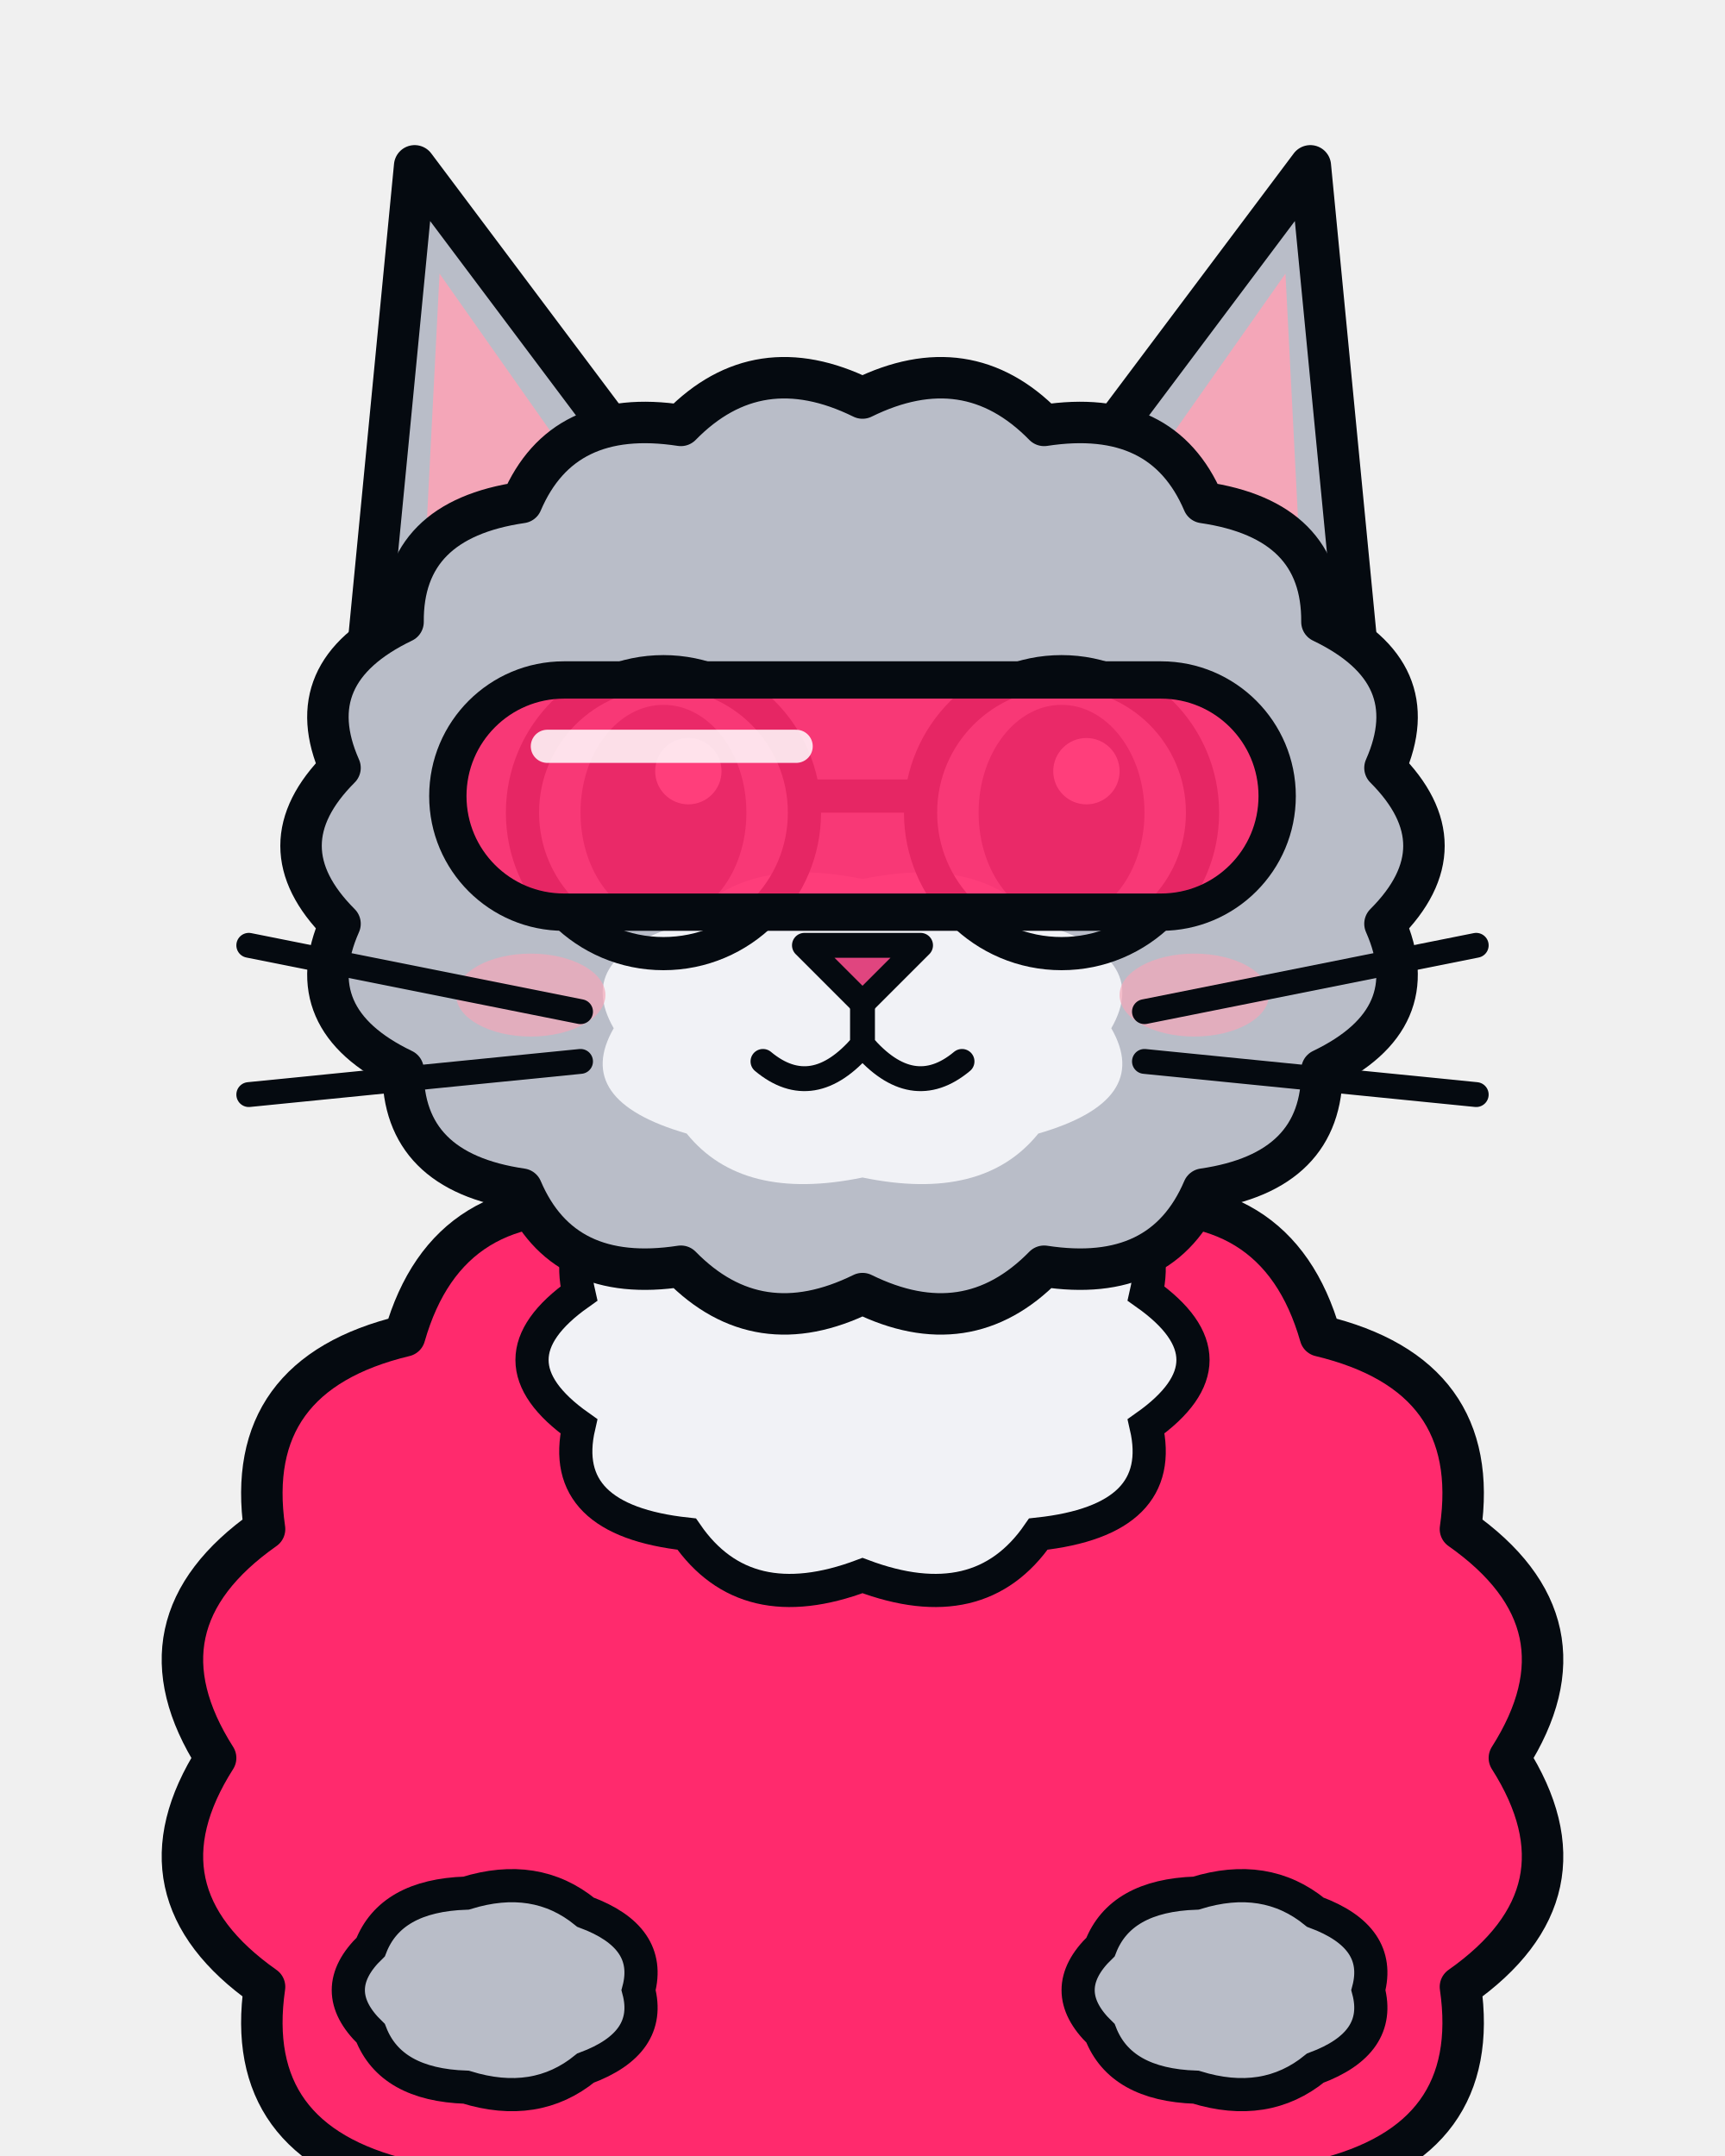
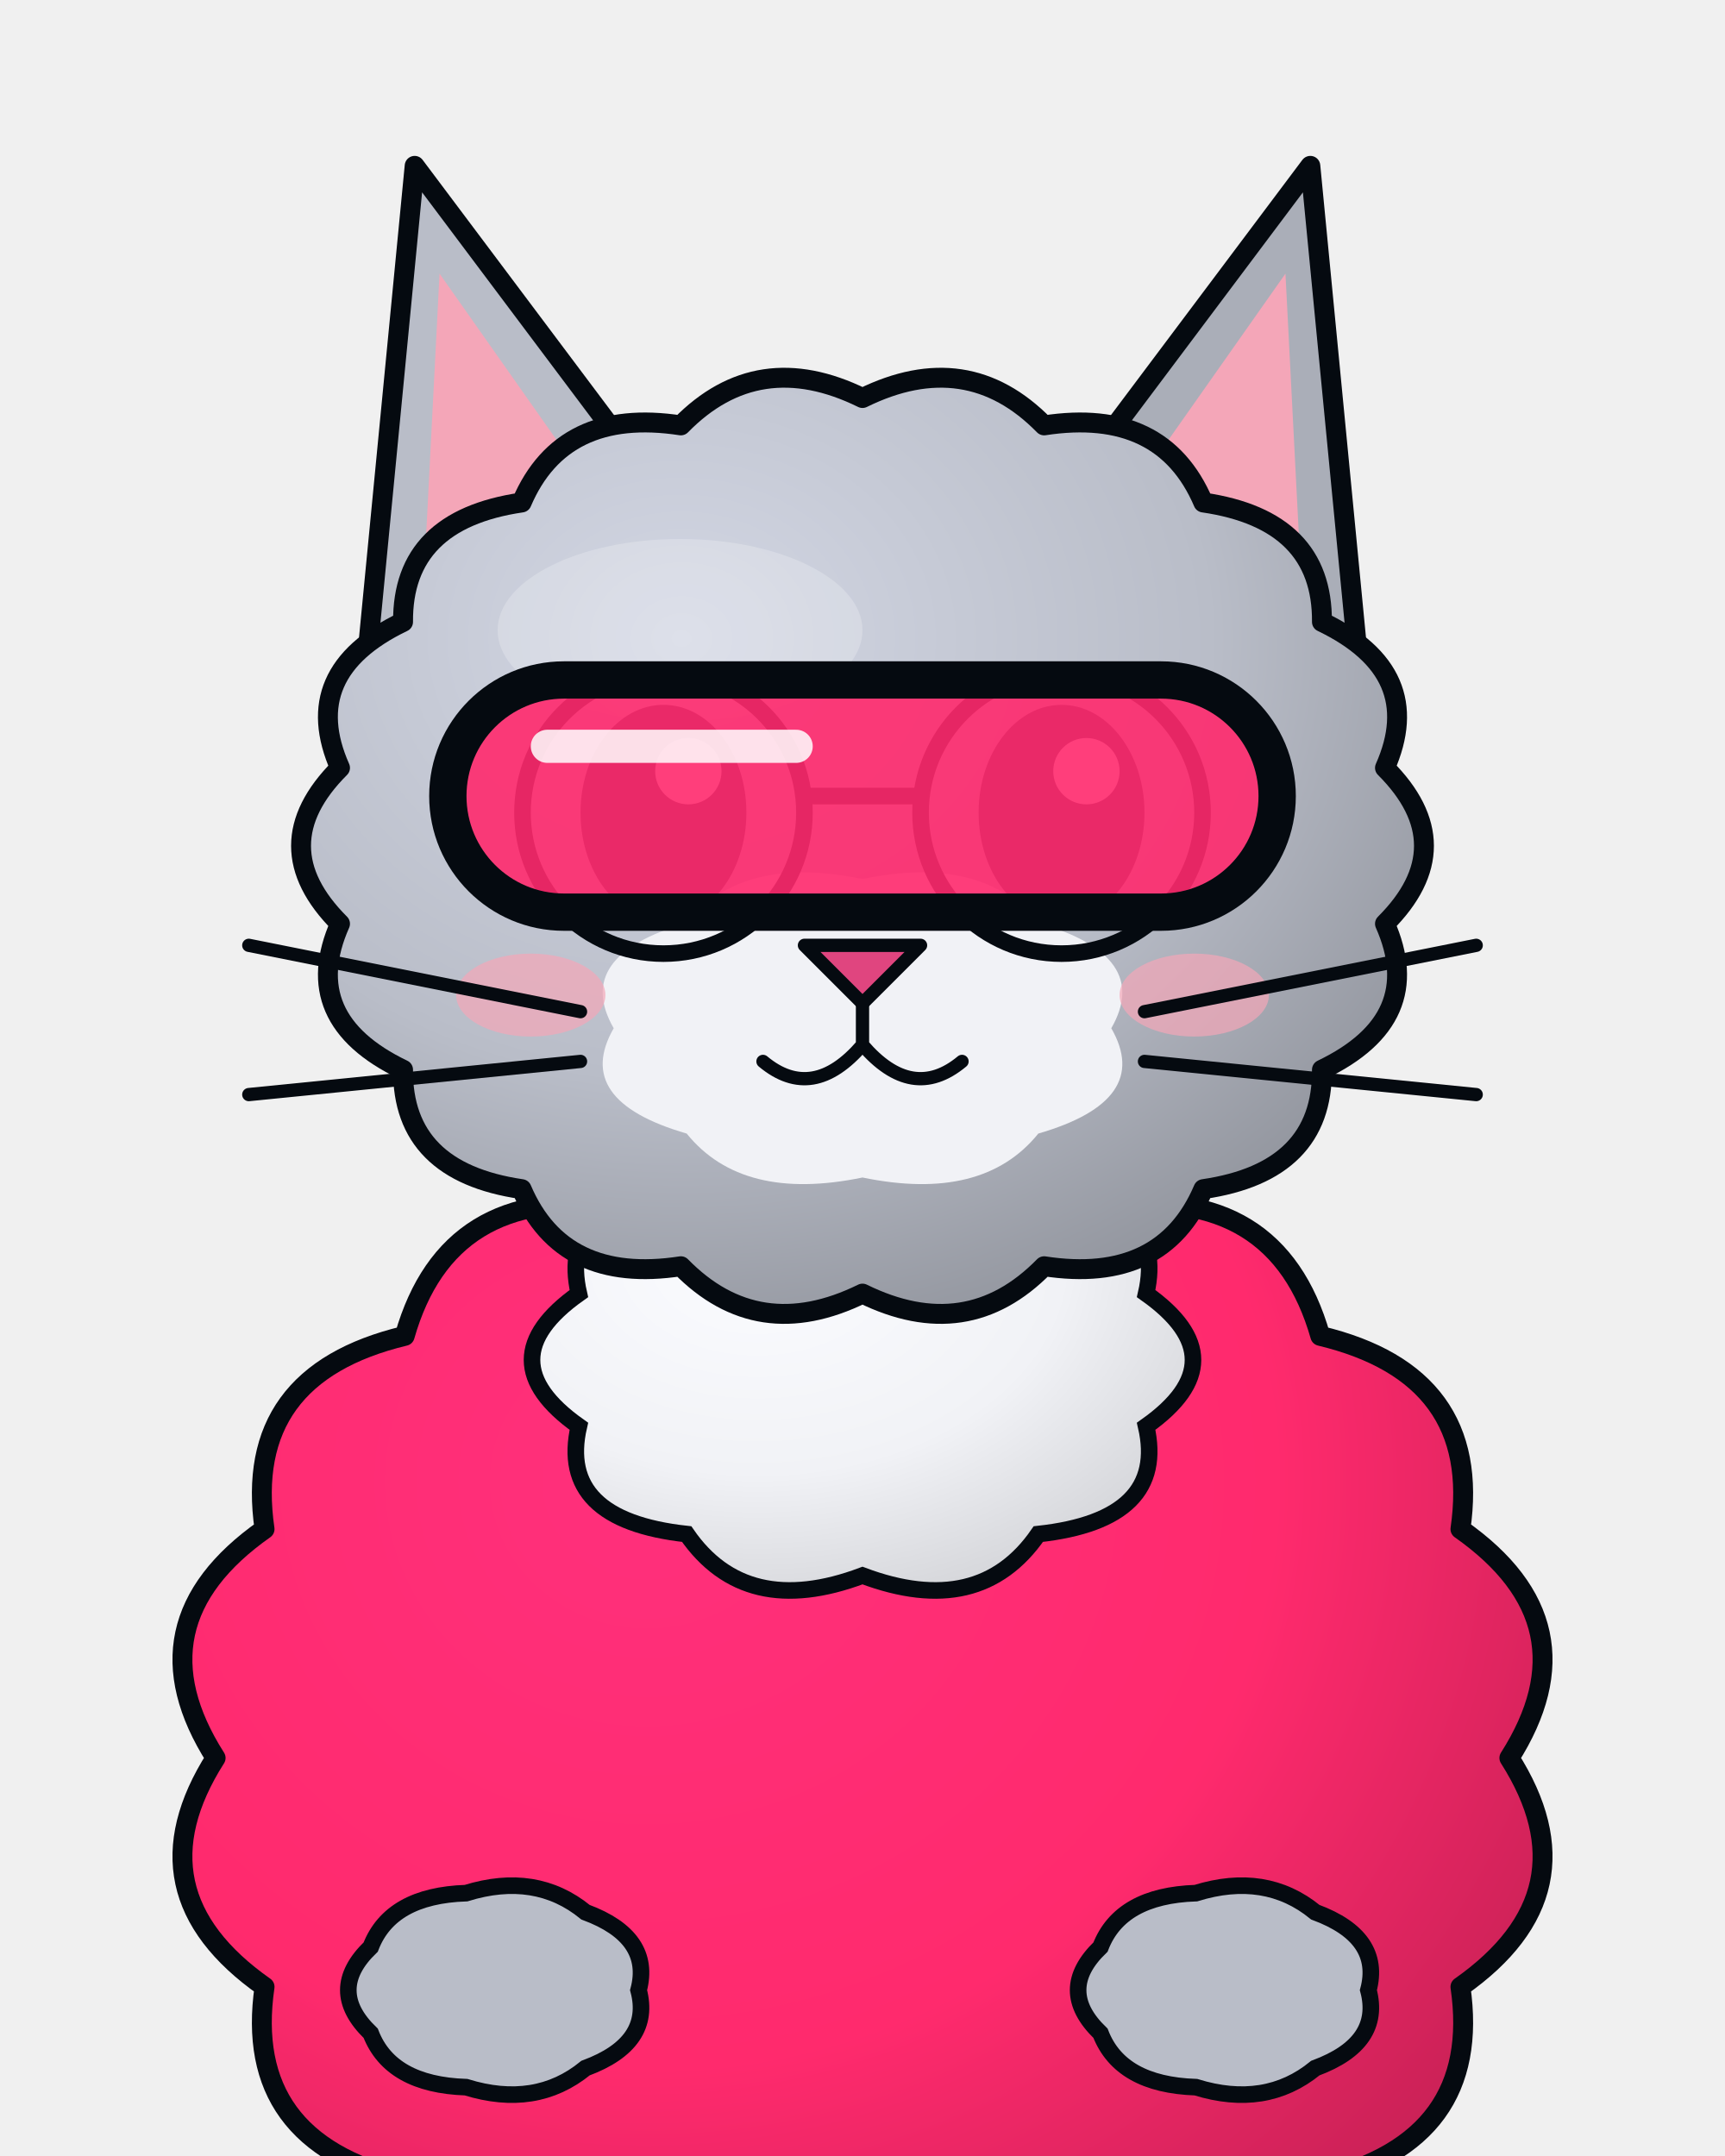
<svg xmlns="http://www.w3.org/2000/svg" viewBox="-104 -252 208 260">
-   <path d="M78.0 -40.0 Q88.3 -23.8 72.1 -12.4 Q74.8 6.2 55.2 10.9 Q50.0 29.1 29.8 26.5 Q17.6 41.5 0.0 32.0 Q-17.6 41.5 -29.8 26.5 Q-50.0 29.1 -55.2 10.9 Q-74.8 6.2 -72.1 -12.4 Q-88.3 -23.8 -78.0 -40.0 Q-88.3 -56.2 -72.1 -67.6 Q-74.8 -86.2 -55.2 -90.9 Q-50.0 -109.1 -29.8 -106.5 Q-17.6 -121.5 -0.0 -112.0 Q17.6 -121.5 29.8 -106.5 Q50.0 -109.1 55.2 -90.9 Q74.8 -86.2 72.1 -67.6 Q88.3 -56.2 78.0 -40.0Z" fill="#ff2a6d" stroke="#050a10" stroke-width="5" stroke-linejoin="round" />
-   <path d="M34.2 -80.0 Q36.8 -68.7 21.2 -67.0 Q14.1 -56.7 0.0 -62.0 Q-14.1 -56.7 -21.2 -67.0 Q-36.8 -68.7 -34.2 -80.0 Q-45.5 -88.0 -34.2 -96.0 Q-36.8 -107.3 -21.2 -109.0 Q-14.1 -119.3 -0.0 -114.0 Q14.1 -119.3 21.2 -109.0 Q36.8 -107.3 34.2 -96.0 Q45.5 -88.0 34.2 -80.0Z" fill="#f1f2f6" stroke="#050a10" stroke-width="4" />
-   <path d="M-24 -192 L-54 -232 L-60 -170Z" fill="#b9bdc8" stroke="#050a10" stroke-width="5" stroke-linejoin="round" />
+   <defs>
+     <radialGradient id="ocyberpunkgrey06640" cx=".34" cy=".28" r=".85">
+       <stop offset="0" stop-color="#ff307c" />
+       <stop offset=".55" stop-color="#ff2a6d" />
+       <stop offset="1" stop-color="#bd1f51" />
+     </radialGradient>
+     <radialGradient id="fcyberpunkgrey06640" cx=".34" cy=".28" r=".85">
+       <stop offset="0" stop-color="#d3d7e4" />
+       <stop offset=".55" stop-color="#b9bdc8" />
+       <stop offset="1" stop-color="#898c94" />
+     </radialGradient>
+     <radialGradient id="bcyberpunkgrey06640" cx=".34" cy=".28" r=".85">
+       <stop offset="0" stop-color="#fbfcff" />
+       <stop offset=".55" stop-color="#f1f2f6" />
+       <stop offset="1" stop-color="#cfd0d4" />
+     </radialGradient>
+   </defs>
+   <ellipse cx="6" cy="34" rx="78" ry="16" fill="#000" opacity=".16" />
+   <path d="M78.0 -40.0 Q88.3 -23.8 72.1 -12.4 Q74.8 6.2 55.2 10.9 Q50.0 29.1 29.8 26.5 Q17.6 41.5 0.0 32.0 Q-17.6 41.5 -29.8 26.5 Q-50.0 29.1 -55.2 10.9 Q-74.8 6.2 -72.1 -12.4 Q-88.3 -23.8 -78.0 -40.0 Q-88.3 -56.2 -72.1 -67.6 Q-74.8 -86.2 -55.2 -90.9 Q-50.0 -109.1 -29.8 -106.5 Q-17.6 -121.5 -0.0 -112.0 Q17.6 -121.5 29.8 -106.5 Q50.0 -109.1 55.2 -90.9 Q74.8 -86.2 72.1 -67.6 Q88.3 -56.2 78.0 -40.0Z" fill="url(#ocyberpunkgrey06640)" stroke="#050a10" stroke-width="2.4" stroke-linejoin="round" />
+   <path d="M34.2 -80.0 Q36.8 -68.7 21.2 -67.0 Q14.1 -56.7 0.0 -62.0 Q-14.1 -56.7 -21.2 -67.0 Q-36.8 -68.7 -34.2 -80.0 Q-45.5 -88.0 -34.2 -96.0 Q-36.8 -107.3 -21.2 -109.0 Q-14.1 -119.3 -0.0 -114.0 Q14.1 -119.3 21.2 -109.0 Q36.8 -107.3 34.2 -96.0 Q45.5 -88.0 34.2 -80.0Z" fill="url(#bcyberpunkgrey06640)" stroke="#050a10" stroke-width="2" />
+   <path d="M-24 -192 L-54 -232 L-60 -170Z" fill="#b9bdc8" stroke="#050a10" stroke-width="2.4" stroke-linejoin="round" />
  <path d="M-32 -192 L-51 -219 L-53 -180Z" fill="#f4a6b8" />
-   <path d="M24 -192 L54 -232 L60 -170Z" fill="#b9bdc8" stroke="#050a10" stroke-width="5" stroke-linejoin="round" />
+   <path d="M24 -192 L54 -232 L60 -170Z" fill="#aaaeb8" stroke="#050a10" stroke-width="2.4" stroke-linejoin="round" />
  <path d="M32 -192 L51 -219 L53 -180Z" fill="#f4a6b8" />
-   <path d="M63.0 -140.6 Q68.1 -129.1 55.4 -123.0 Q55.5 -110.7 41.1 -108.6 Q36.2 -97.1 21.9 -99.3 Q12.6 -89.8 0.0 -96.0 Q-12.6 -89.8 -21.9 -99.3 Q-36.2 -97.1 -41.1 -108.6 Q-55.5 -110.7 -55.4 -123.0 Q-68.1 -129.1 -63.0 -140.6 Q-72.4 -150.0 -63.0 -159.4 Q-68.1 -170.9 -55.4 -177.0 Q-55.5 -189.3 -41.1 -191.4 Q-36.2 -202.9 -21.9 -200.7 Q-12.6 -210.2 -0.0 -204.0 Q12.6 -210.2 21.9 -200.7 Q36.2 -202.9 41.1 -191.4 Q55.5 -189.3 55.4 -177.0 Q68.1 -170.9 63.0 -159.4 Q72.4 -150.0 63.0 -140.6Z" fill="#b9bdc8" stroke="#050a10" stroke-width="5" stroke-linejoin="round" />
+   <path d="M63.0 -140.6 Q68.1 -129.1 55.4 -123.0 Q55.5 -110.7 41.1 -108.6 Q36.2 -97.1 21.9 -99.3 Q12.6 -89.8 0.0 -96.0 Q-12.6 -89.8 -21.9 -99.3 Q-36.2 -97.1 -41.1 -108.6 Q-55.5 -110.7 -55.4 -123.0 Q-68.1 -129.1 -63.0 -140.6 Q-72.4 -150.0 -63.0 -159.4 Q-68.1 -170.9 -55.4 -177.0 Q-55.5 -189.3 -41.1 -191.4 Q-36.2 -202.9 -21.9 -200.7 Q-12.6 -210.2 -0.0 -204.0 Q12.6 -210.2 21.9 -200.7 Q36.2 -202.9 41.1 -191.4 Q55.5 -189.3 55.4 -177.0 Q68.1 -170.9 63.0 -159.4 Q72.4 -150.0 63.0 -140.6Z" fill="url(#fcyberpunkgrey06640)" stroke="#050a10" stroke-width="2.4" stroke-linejoin="round" />
+   <ellipse cx="-22" cy="-176" rx="22" ry="11" fill="#fff" opacity=".22" />
  <path d="M30.0 -128.0 Q35.0 -119.3 21.2 -115.3 Q14.5 -107.0 0.0 -110.0 Q-14.5 -107.0 -21.2 -115.3 Q-35.0 -119.3 -30.0 -128.0 Q-35.0 -136.7 -21.2 -140.7 Q-14.5 -149.0 -0.0 -146.0 Q14.5 -149.0 21.2 -140.7 Q35.0 -136.7 30.0 -128.0Z" fill="#f1f2f6" />
  <ellipse cx="-24" cy="-154" rx="10" ry="13" fill="#2b2540" />
  <circle cx="-21" cy="-159" r="4" fill="#fff" />
  <ellipse cx="-40" cy="-132" rx="9" ry="5" fill="#f4a6b8" opacity=".7" />
-   <path d="M-34 -130 L-74 -138 M-34 -124 L-74 -120" stroke="#050a10" stroke-width="3" stroke-linecap="round" />
+   <path d="M-34 -130 L-74 -138 M-34 -124 L-74 -120" stroke="#050a10" stroke-width="1.6" stroke-linecap="round" />
  <ellipse cx="24" cy="-154" rx="10" ry="13" fill="#2b2540" />
  <circle cx="27" cy="-159" r="4" fill="#fff" />
  <ellipse cx="40" cy="-132" rx="9" ry="5" fill="#f4a6b8" opacity=".7" />
-   <path d="M34 -130 L74 -138 M34 -124 L74 -120" stroke="#050a10" stroke-width="3" stroke-linecap="round" />
-   <path d="M-7 -138 H7 L0 -131Z" fill="#e0457f" stroke="#050a10" stroke-width="3" stroke-linejoin="round" />
-   <path d="M0 -131 V-126 M0 -126 Q-6 -119 -12 -124 M0 -126 Q6 -119 12 -124" fill="none" stroke="#050a10" stroke-width="3" stroke-linecap="round" />
-   <circle cx="-24" cy="-154" r="17" fill="none" stroke="#050a10" stroke-width="4" />
-   <circle cx="24" cy="-154" r="17" fill="none" stroke="#050a10" stroke-width="4" />
-   <path d="M-7 -156 H7" stroke="#050a10" stroke-width="4" />
+   <path d="M34 -130 L74 -138 M34 -124 L74 -120" stroke="#050a10" stroke-width="1.6" stroke-linecap="round" />
+   <path d="M-7 -138 H7 L0 -131Z" fill="#e0457f" stroke="#050a10" stroke-width="1.6" stroke-linejoin="round" />
+   <path d="M0 -131 V-126 M0 -126 Q-6 -119 -12 -124 M0 -126 Q6 -119 12 -124" fill="none" stroke="#050a10" stroke-width="1.6" stroke-linecap="round" />
+   <circle cx="-24" cy="-154" r="17" fill="none" stroke="#050a10" stroke-width="2" />
+   <circle cx="24" cy="-154" r="17" fill="none" stroke="#050a10" stroke-width="2" />
+   <path d="M-7 -156 H7" stroke="#050a10" stroke-width="2" />
  <rect x="-50" y="-170" width="100" height="28" rx="14" fill="#ff2a6d" fill-opacity=".9" stroke="#050a10" stroke-width="4.5" />
  <path d="M-38 -162 H-8" stroke="#fff" stroke-width="4" stroke-linecap="round" opacity=".85" />
-   <path d="M-27.0 -12.0 Q-25.3 -5.6 -33.4 -2.6 Q-39.4 2.3 -47.8 -0.3 Q-56.9 -0.6 -59.3 -6.8 Q-64.7 -12.0 -59.3 -17.2 Q-56.9 -23.4 -47.8 -23.7 Q-39.4 -26.3 -33.4 -21.4 Q-25.3 -18.4 -27.0 -12.0Z" fill="#b9bdc8" stroke="#050a10" stroke-width="4" />
-   <path d="M61.0 -12.0 Q62.7 -5.6 54.6 -2.6 Q48.6 2.3 40.2 -0.3 Q31.1 -0.6 28.7 -6.8 Q23.3 -12.0 28.7 -17.2 Q31.1 -23.4 40.2 -23.7 Q48.6 -26.3 54.6 -21.4 Q62.7 -18.4 61.0 -12.0Z" fill="#b9bdc8" stroke="#050a10" stroke-width="4" />
+   <path d="M-27.0 -12.0 Q-25.3 -5.6 -33.4 -2.6 Q-39.4 2.3 -47.8 -0.3 Q-56.9 -0.6 -59.3 -6.8 Q-64.7 -12.0 -59.3 -17.2 Q-56.9 -23.4 -47.8 -23.7 Q-39.4 -26.3 -33.4 -21.4 Q-25.3 -18.4 -27.0 -12.0Z" fill="#b9bdc8" stroke="#050a10" stroke-width="2" />
+   <path d="M61.0 -12.0 Q62.7 -5.6 54.6 -2.6 Q48.6 2.3 40.2 -0.3 Q31.1 -0.6 28.7 -6.8 Q23.3 -12.0 28.7 -17.2 Q31.1 -23.4 40.2 -23.7 Q48.6 -26.3 54.6 -21.4 Q62.7 -18.4 61.0 -12.0Z" fill="#b9bdc8" stroke="#050a10" stroke-width="2" />
</svg>
